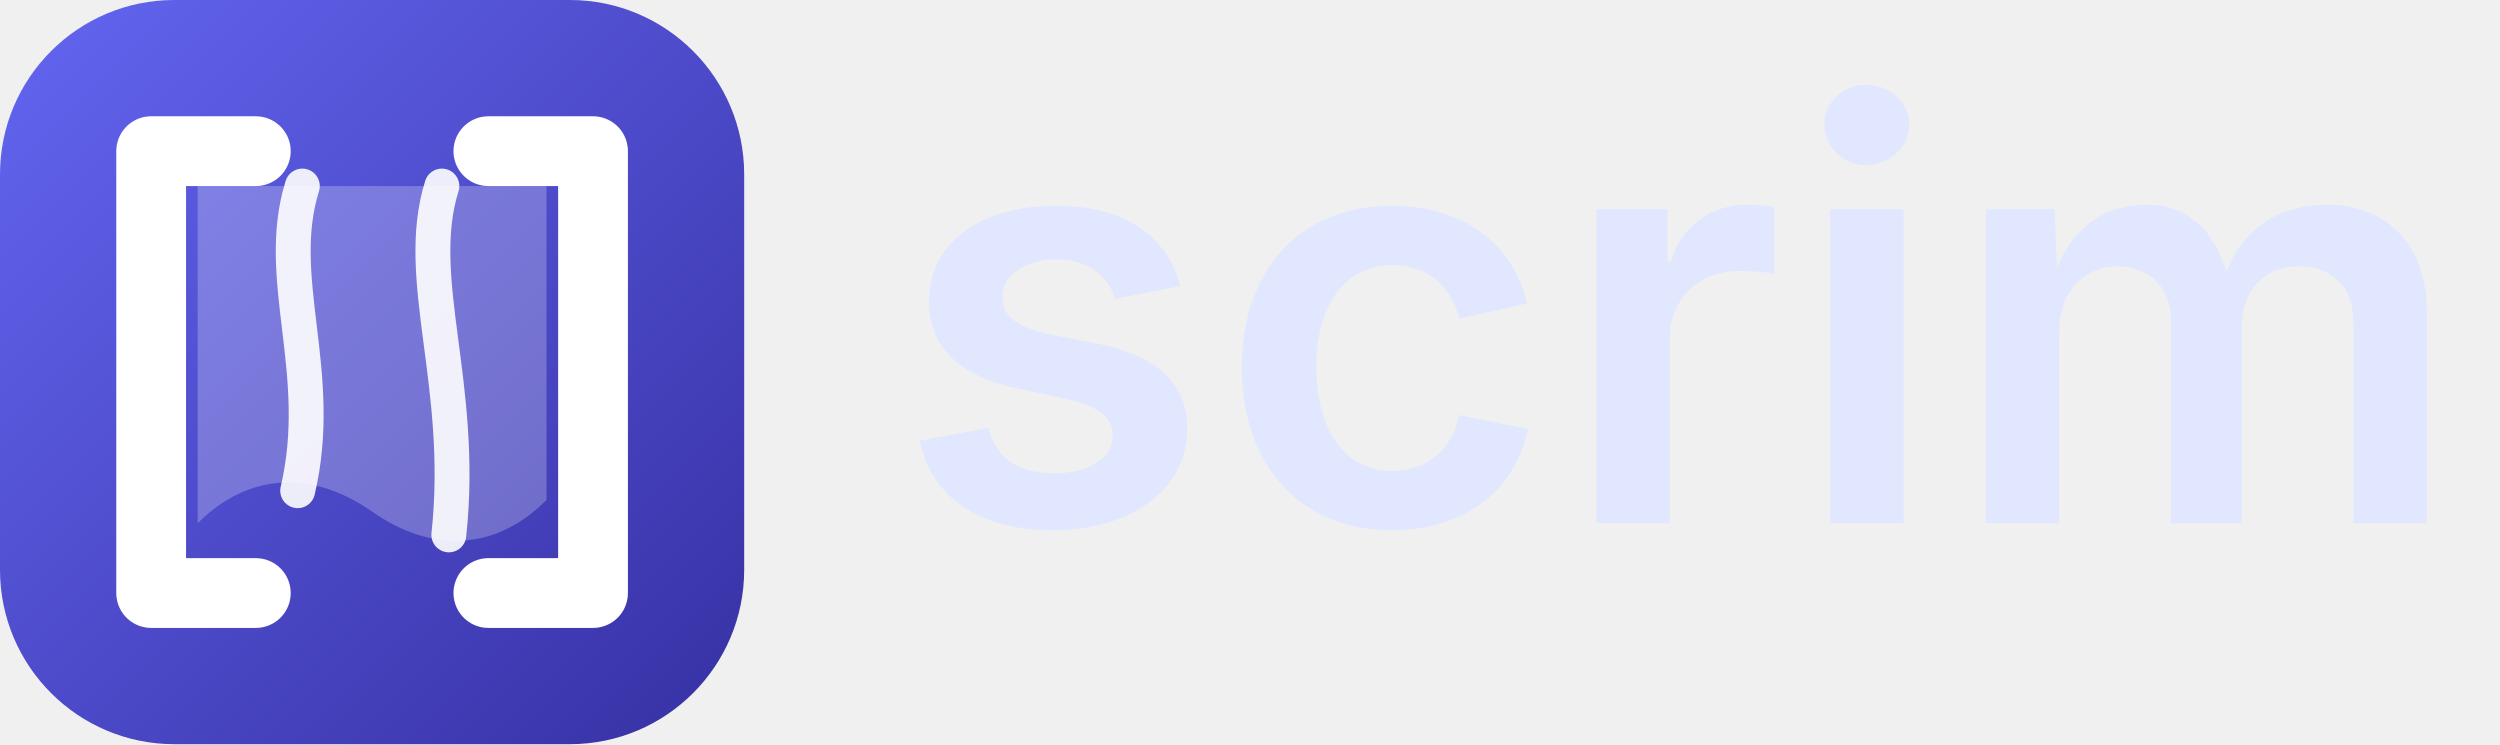
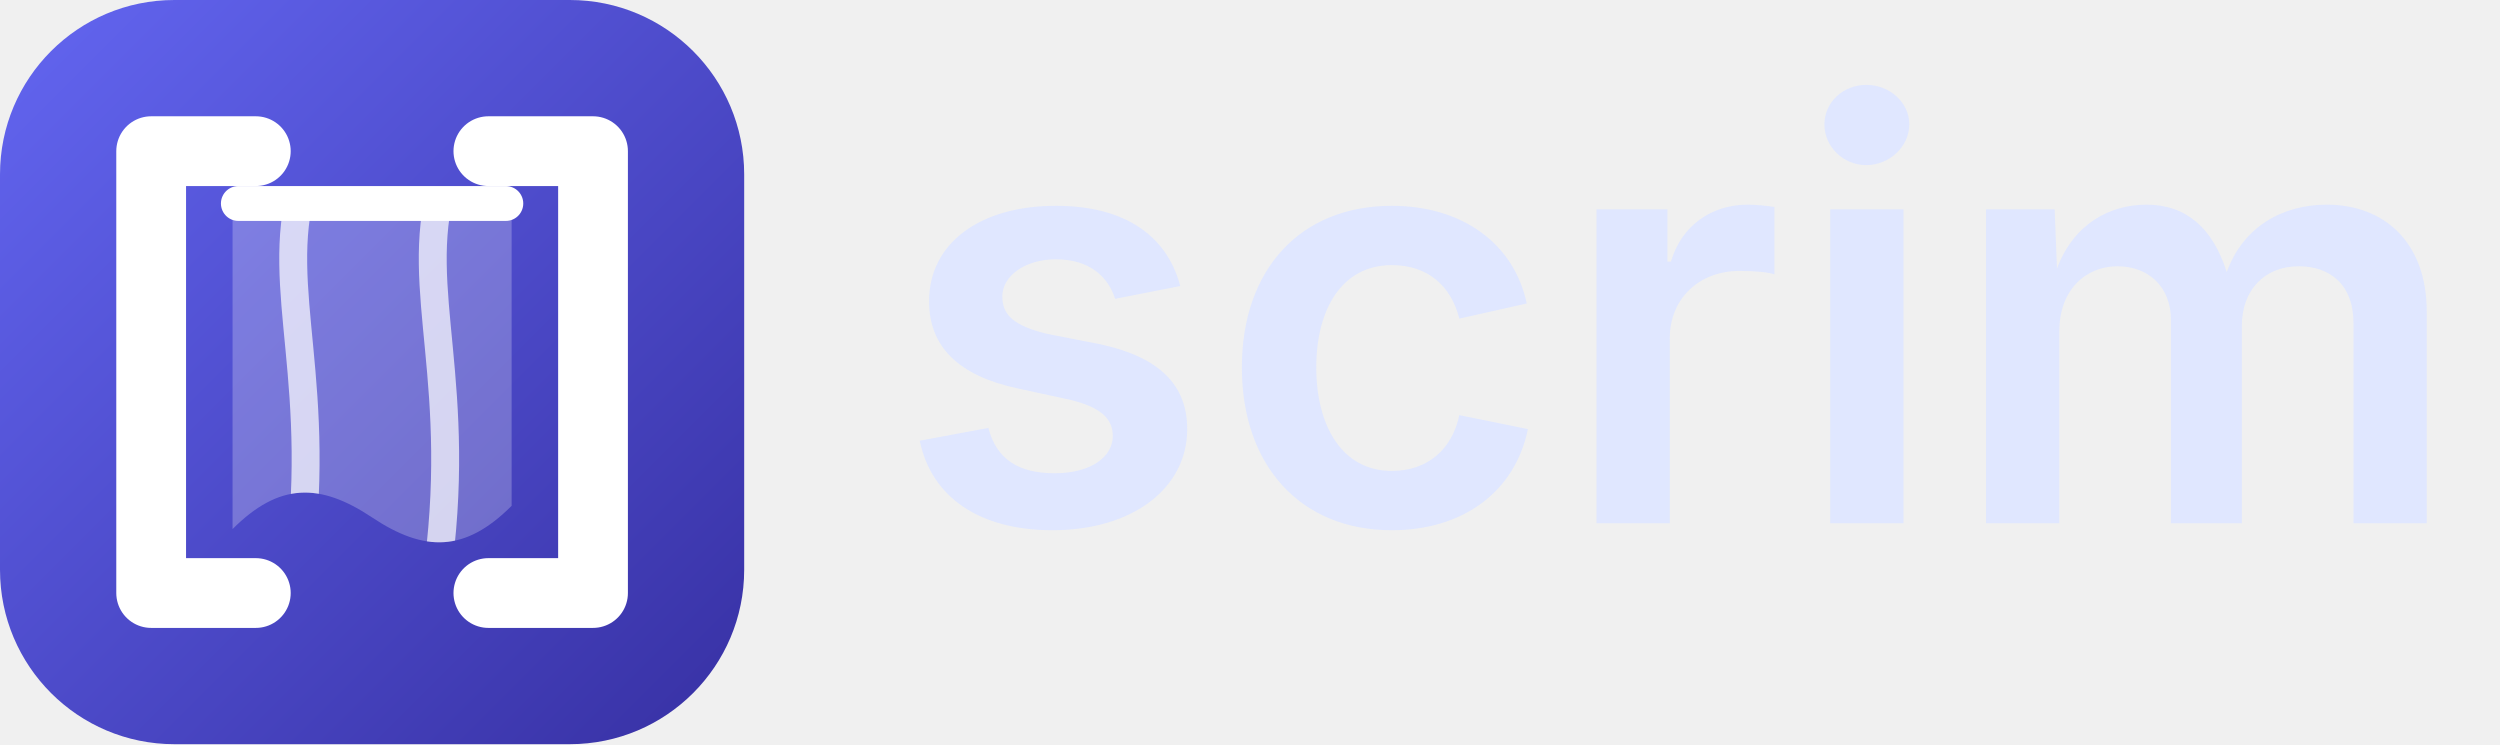
<svg xmlns="http://www.w3.org/2000/svg" viewBox="0 0 215 64" role="img" aria-label="scrim">
  <style>
    .word { fill: #e0e7ff; }
  </style>
  <defs>
    <linearGradient id="g" x1="0" y1="0" x2="1" y2="1">
      <stop offset="0" stop-color="#6366f1" />
      <stop offset="1" stop-color="#3730a3" />
    </linearGradient>
  </defs>
  <rect width="64" height="64" rx="15" fill="url(#g)" />
-   <path fill="#fff" fill-opacity=".24" d="M17 16H47V43C42.5 47.5 37 47.5 32 44C27 40.5 21.5 40.5 17 45Z" />
+   <clipPath id="c">
+     <path id="veil" d="M20 18H44V43.5C40 47.5 36.5 47.5 32 44.5C27.5 41.5 24 41.5 20 45.5Z" />
+   </clipPath>
+   <use href="#veil" fill="#fff" fill-opacity=".24" />
+   <path clip-path="url(#c)" fill="none" stroke="#fff" stroke-width="2.4" stroke-opacity=".7" d="M26 16C23.5 25 28 33 25.5 50M38 16C35.5 25 40 33 37.5 50" />
  <g fill="none" stroke="#fff" stroke-linecap="round" stroke-linejoin="round">
-     <path stroke-width="3" stroke-opacity=".9" d="M26 16C23.5 24 28 32 25.6 42.2M38 16C35.5 24 40 33 38.6 46" />
+     <path stroke-width="3" d="M20.5 17.5H43.5" />
    <path stroke-width="6" d="M22 13H13V51H22M42 13H51V51H42" />
  </g>
  <path class="word" d="M90.5 45.6C97.4 45.6 102.1 42 102.1 36.9C102.1 33.1 99.7 30.7 94.6 29.6L90 28.7C87.2 28 86.2 27.1 86.2 25.5C86.2 23.7 88.2 22.3 90.8 22.3C93.7 22.3 95.3 23.8 95.9 25.7L101.5 24.6C100.4 20.4 96.9 17.7 90.8 17.7C84.3 17.7 79.9 20.9 79.9 25.9C79.9 29.8 82.4 32.3 87.5 33.4L92.1 34.4C94.5 35 95.7 35.9 95.7 37.5C95.7 39.3 93.8 40.7 90.7 40.7C87.6 40.7 85.7 39.5 85 36.8L79.1 37.9C80.1 42.8 84.3 45.6 90.5 45.6ZM119.7 45.6C125.8 45.6 130.3 42.3 131.4 36.9L125.5 35.7C124.9 38.6 122.8 40.5 119.7 40.5C115.4 40.5 113.2 36.6 113.2 31.6C113.2 26.6 115.4 22.8 119.7 22.8C122.8 22.8 124.8 24.6 125.5 27.4L131.3 26.1C130.2 20.9 125.7 17.7 119.7 17.7C111.8 17.7 106.8 23.2 106.8 31.6C106.8 40 111.8 45.6 119.7 45.6ZM137.3 45H143.6V29.1C143.6 25.7 146.1 23.3 149.6 23.3C150.8 23.3 152.1 23.4 152.6 23.6V17.8C152 17.7 151 17.6 150.3 17.6C147.2 17.6 144.6 19.4 143.7 22.5H143.4V18H137.3ZM157.4 45H163.7V18H157.4ZM160.5 14.2C162.5 14.2 164.2 12.6 164.2 10.7C164.2 8.8 162.5 7.3 160.5 7.3C158.5 7.3 156.9 8.8 156.9 10.7C156.9 12.6 158.5 14.2 160.5 14.2ZM170.8 45H177.1V28.5C177.1 24.9 179.4 22.9 182.1 22.9C184.8 22.9 186.7 24.7 186.7 27.5V45H192.8V28C192.8 25 194.7 22.9 197.7 22.9C200.3 22.9 202.4 24.4 202.4 27.8V45H208.7V26.8C208.7 20.8 205 17.6 200.1 17.6C196.3 17.6 192.9 19.5 191.5 23.4C190.3 19.6 188 17.6 184.6 17.6C181.4 17.6 178.3 19.3 176.9 23.1L176.7 18H170.8Z" />
</svg>
